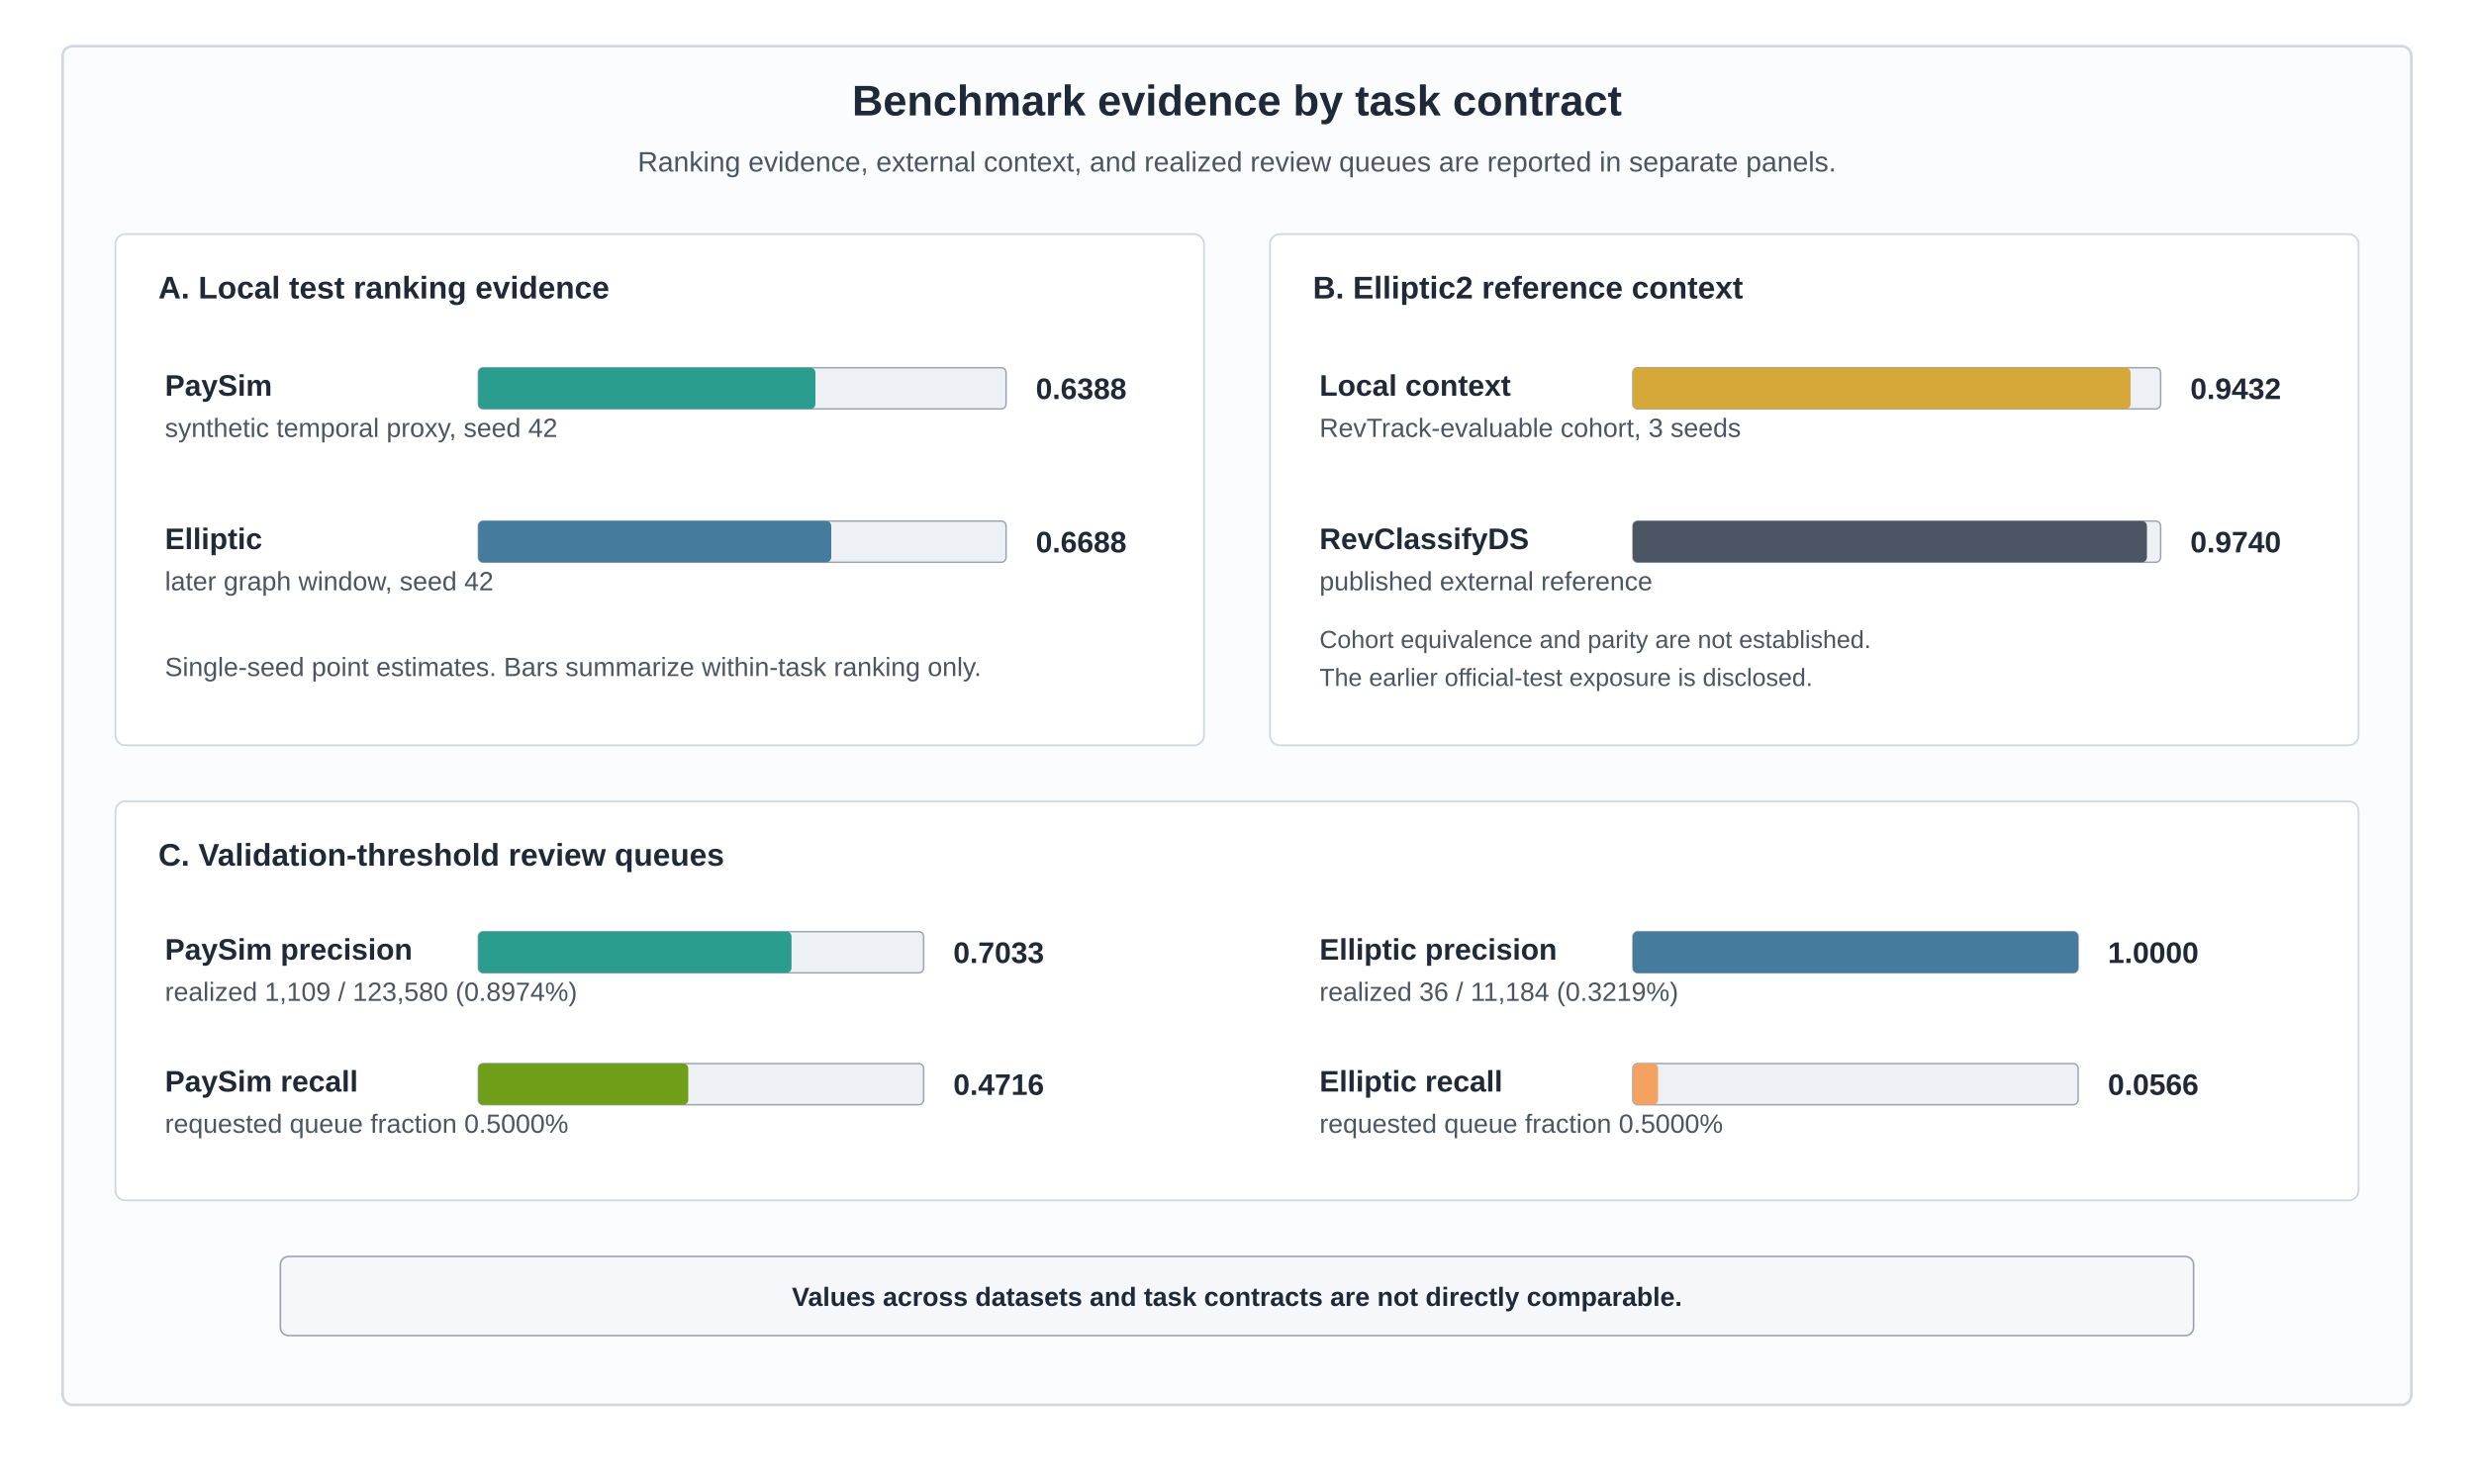
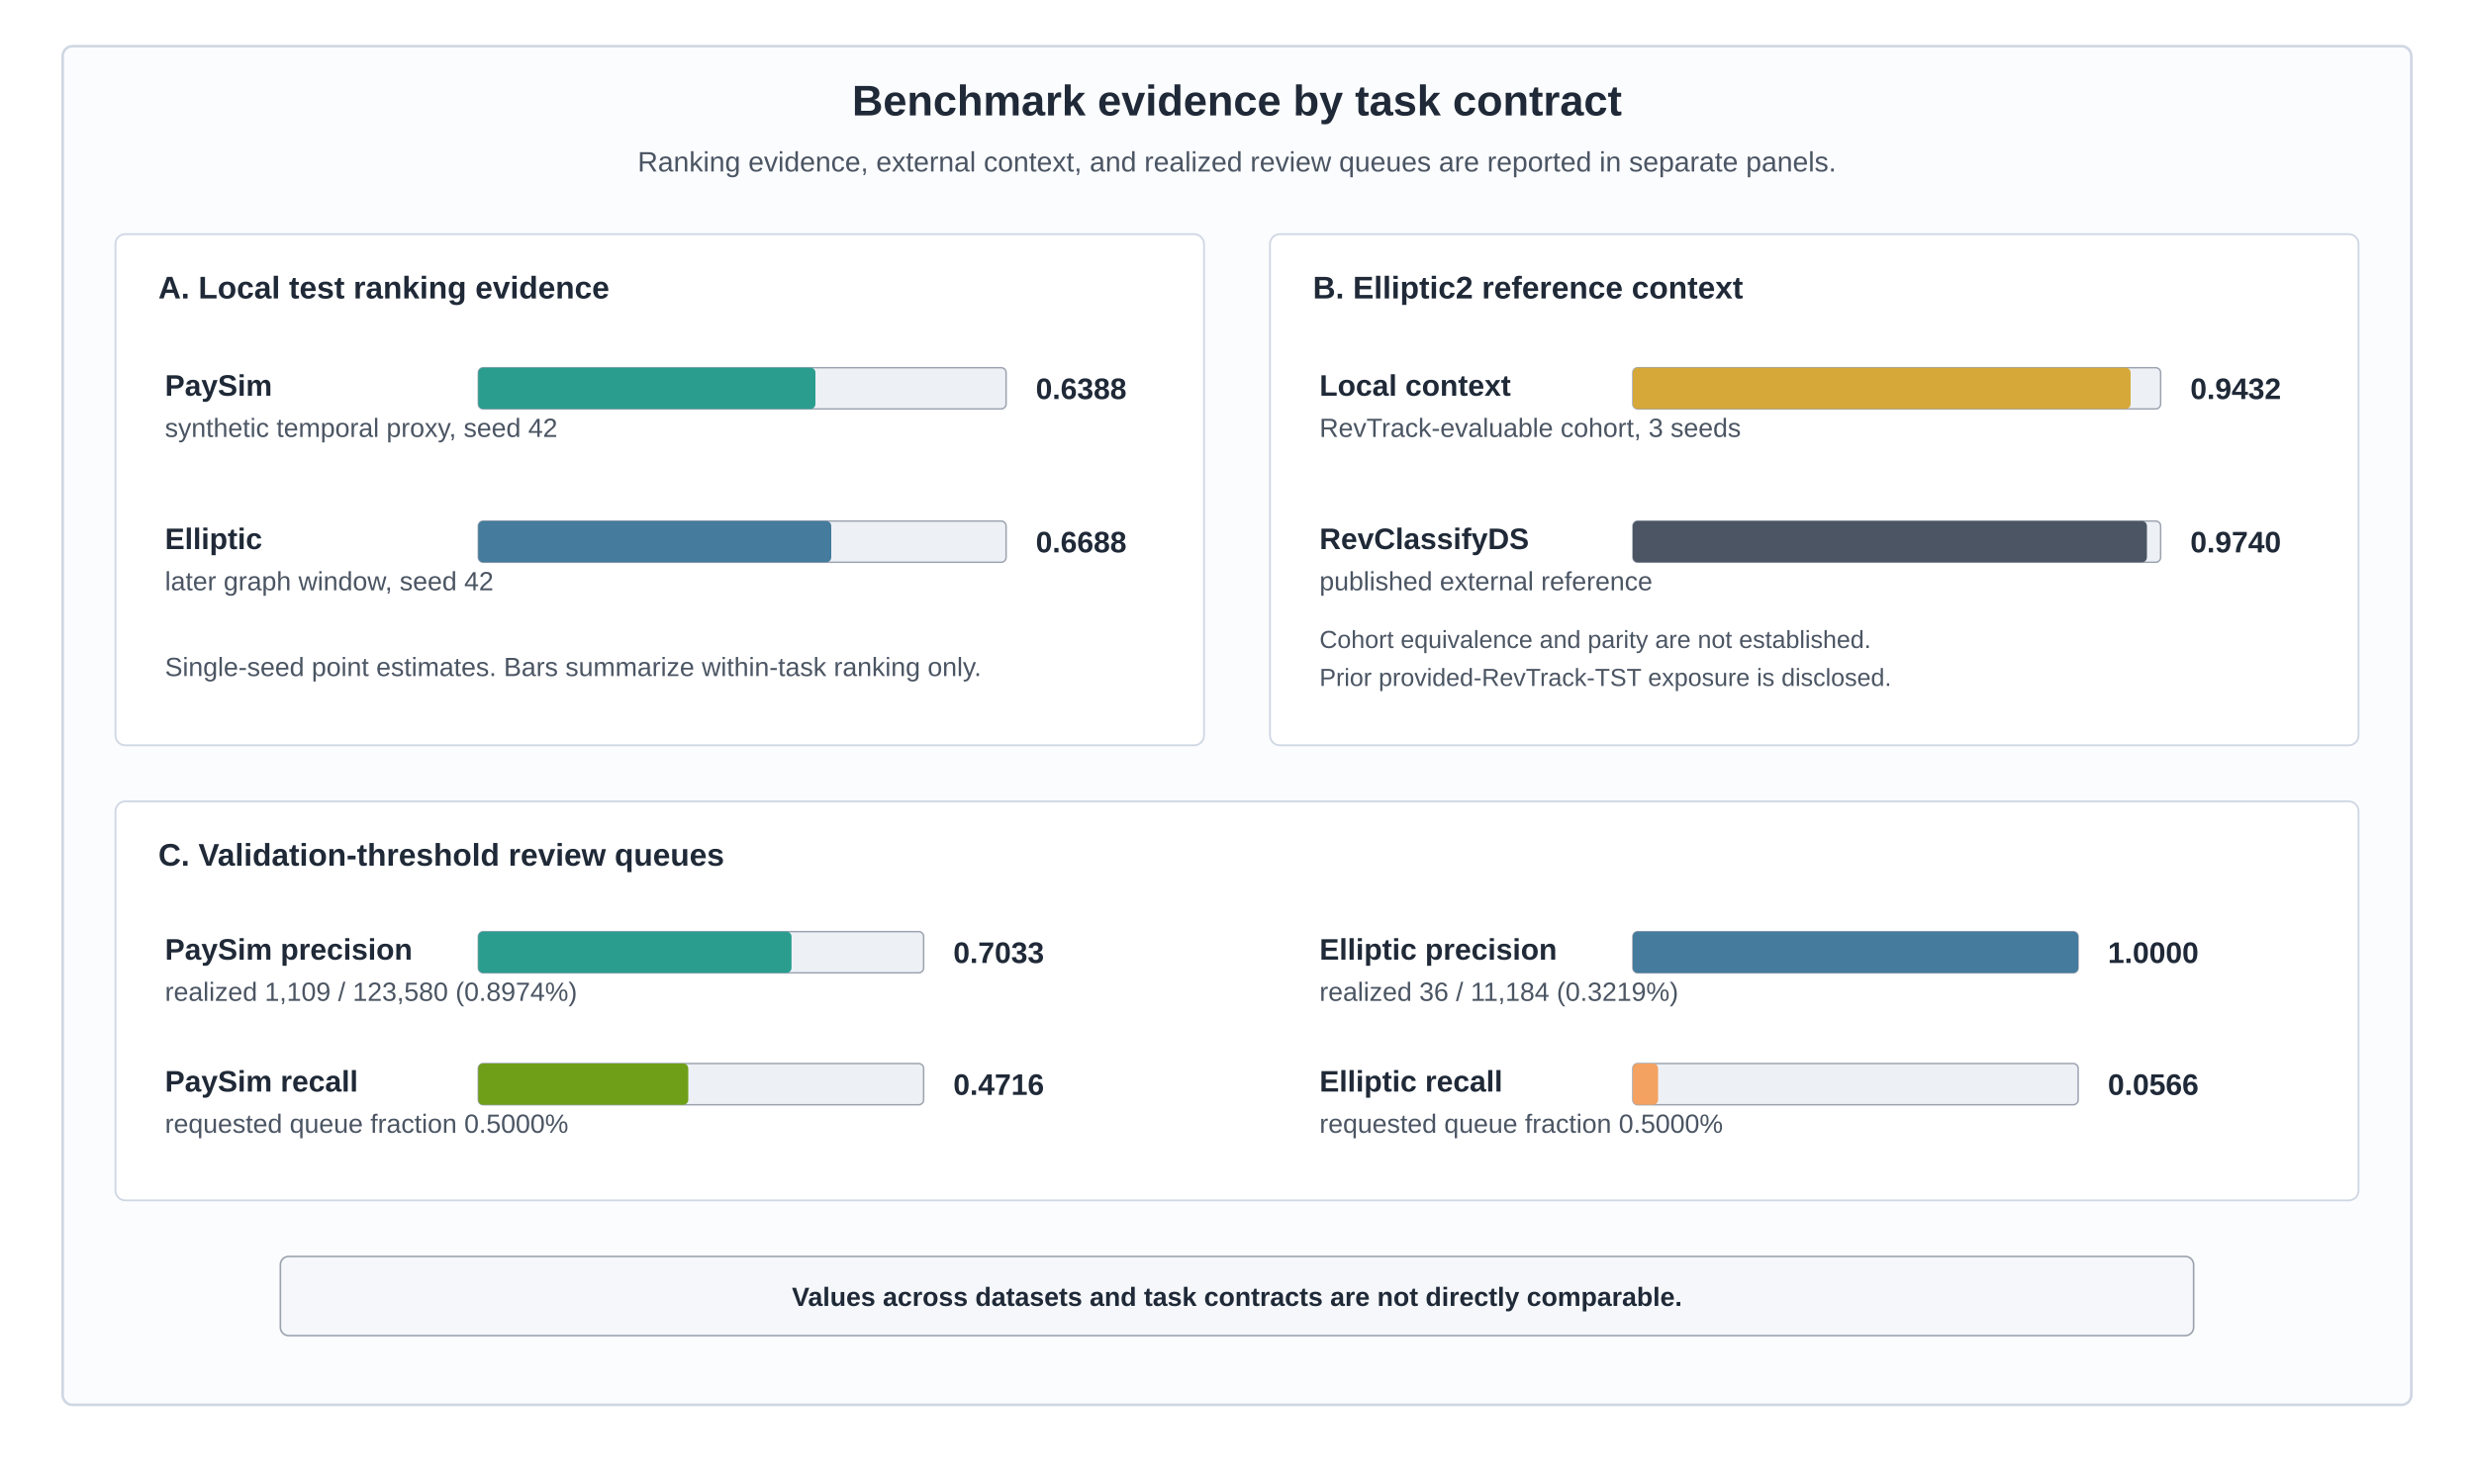
<svg xmlns="http://www.w3.org/2000/svg" width="1500" height="900" viewBox="0 0 1500 900" role="img">
  <style>text{font-family:Arial,Helvetica,sans-serif;letter-spacing:0}</style>
  <rect width="100%" height="100%" fill="#ffffff" />
  <rect x="38" y="28" width="1424" height="824" rx="6" fill="#fbfcfe" stroke="#cfd7e3" stroke-width="1.6" />
  <text x="750" y="70" text-anchor="middle" font-size="26" font-weight="700" fill="#1f2937">Benchmark evidence by task contract</text>
  <text x="750" y="104" text-anchor="middle" font-size="17" fill="#4b5563">Ranking evidence, external context, and realized review queues are reported in separate panels.</text>
  <rect x="70" y="142" width="660" height="310" rx="6" fill="#ffffff" stroke="#cfd7e3" stroke-width="1.1" />
  <text x="96" y="181" font-size="19" font-weight="700" fill="#1f2937">A. Local test ranking evidence</text>
  <text x="100" y="240" font-size="18" font-weight="700" fill="#1f2937">PaySim</text>
  <text x="100" y="265" font-size="16" fill="#4b5563">synthetic temporal proxy, seed 42</text>
  <rect x="290" y="223" width="320" height="25" rx="3" fill="#edf1f6" stroke="#9ca3af" stroke-width="0.9" />
  <rect x="290" y="223" width="204.4" height="25" rx="3" fill="#2a9d8f" />
  <text x="628" y="242" font-size="18" font-weight="700" fill="#1f2937">0.6388</text>
  <text x="100" y="333" font-size="18" font-weight="700" fill="#1f2937">Elliptic</text>
  <text x="100" y="358" font-size="16" fill="#4b5563">later graph window, seed 42</text>
  <rect x="290" y="316" width="320" height="25" rx="3" fill="#edf1f6" stroke="#9ca3af" stroke-width="0.9" />
  <rect x="290" y="316" width="214.0" height="25" rx="3" fill="#457b9d" />
  <text x="628" y="335" font-size="18" font-weight="700" fill="#1f2937">0.6688</text>
  <text x="100" y="410" font-size="16" fill="#4b5563">Single-seed point estimates. Bars summarize within-task ranking only.</text>
  <rect x="770" y="142" width="660" height="310" rx="6" fill="#ffffff" stroke="#cfd7e3" stroke-width="1.1" />
  <text x="796" y="181" font-size="19" font-weight="700" fill="#1f2937">B. Elliptic2 reference context</text>
  <text x="800" y="240" font-size="18" font-weight="700" fill="#1f2937">Local context</text>
  <text x="800" y="265" font-size="16" fill="#4b5563">RevTrack-evaluable cohort, 3 seeds</text>
  <rect x="990" y="223" width="320" height="25" rx="3" fill="#edf1f6" stroke="#9ca3af" stroke-width="0.9" />
  <rect x="990" y="223" width="301.8" height="25" rx="3" fill="#d6a83a" />
  <text x="1328" y="242" font-size="18" font-weight="700" fill="#1f2937">0.9432</text>
  <text x="800" y="333" font-size="18" font-weight="700" fill="#1f2937">RevClassifyDS</text>
  <text x="800" y="358" font-size="16" fill="#4b5563">published external reference</text>
  <rect x="990" y="316" width="320" height="25" rx="3" fill="#edf1f6" stroke="#9ca3af" stroke-width="0.9" />
  <rect x="990" y="316" width="311.7" height="25" rx="3" fill="#4b5563" />
  <text x="1328" y="335" font-size="18" font-weight="700" fill="#1f2937">0.9740</text>
  <text x="800" y="393" font-size="15" fill="#4b5563">Cohort equivalence and parity are not established.</text>
-   <text x="800" y="416" font-size="15" fill="#4b5563">The earlier official-test exposure is disclosed.</text>
+   <text x="800" y="416" font-size="15" fill="#4b5563">Prior provided-RevTrack-TST exposure is disclosed.</text>
  <rect x="70" y="486" width="1360" height="242" rx="6" fill="#ffffff" stroke="#cfd7e3" stroke-width="1.1" />
  <text x="96" y="525" font-size="19" font-weight="700" fill="#1f2937">C. Validation-threshold review queues</text>
  <text x="100" y="582" font-size="18" font-weight="700" fill="#1f2937">PaySim precision</text>
  <text x="100" y="607" font-size="16" fill="#4b5563">realized 1,109 / 123,580 (0.8974%)</text>
  <rect x="290" y="565" width="270" height="25" rx="3" fill="#edf1f6" stroke="#9ca3af" stroke-width="0.9" />
  <rect x="290" y="565" width="189.9" height="25" rx="3" fill="#2a9d8f" />
  <text x="578" y="584" font-size="18" font-weight="700" fill="#1f2937">0.7033</text>
  <text x="100" y="662" font-size="18" font-weight="700" fill="#1f2937">PaySim recall</text>
  <text x="100" y="687" font-size="16" fill="#4b5563">requested queue fraction 0.5000%</text>
  <rect x="290" y="645" width="270" height="25" rx="3" fill="#edf1f6" stroke="#9ca3af" stroke-width="0.9" />
  <rect x="290" y="645" width="127.3" height="25" rx="3" fill="#6f9f18" />
  <text x="578" y="664" font-size="18" font-weight="700" fill="#1f2937">0.4716</text>
  <text x="800" y="582" font-size="18" font-weight="700" fill="#1f2937">Elliptic precision</text>
  <text x="800" y="607" font-size="16" fill="#4b5563">realized 36 / 11,184 (0.3219%)</text>
  <rect x="990" y="565" width="270" height="25" rx="3" fill="#edf1f6" stroke="#9ca3af" stroke-width="0.9" />
  <rect x="990" y="565" width="270.0" height="25" rx="3" fill="#457b9d" />
  <text x="1278" y="584" font-size="18" font-weight="700" fill="#1f2937">1.0000</text>
  <text x="800" y="662" font-size="18" font-weight="700" fill="#1f2937">Elliptic recall</text>
  <text x="800" y="687" font-size="16" fill="#4b5563">requested queue fraction 0.5000%</text>
  <rect x="990" y="645" width="270" height="25" rx="3" fill="#edf1f6" stroke="#9ca3af" stroke-width="0.9" />
  <rect x="990" y="645" width="15.3" height="25" rx="3" fill="#f4a261" />
  <text x="1278" y="664" font-size="18" font-weight="700" fill="#1f2937">0.0566</text>
  <rect x="170" y="762" width="1160" height="48" rx="5" fill="#f5f7fa" stroke="#9ca3af" stroke-width="1" />
  <text x="750" y="792" text-anchor="middle" font-size="16" font-weight="700" fill="#1f2937">Values across datasets and task contracts are not directly comparable.</text>
</svg>
